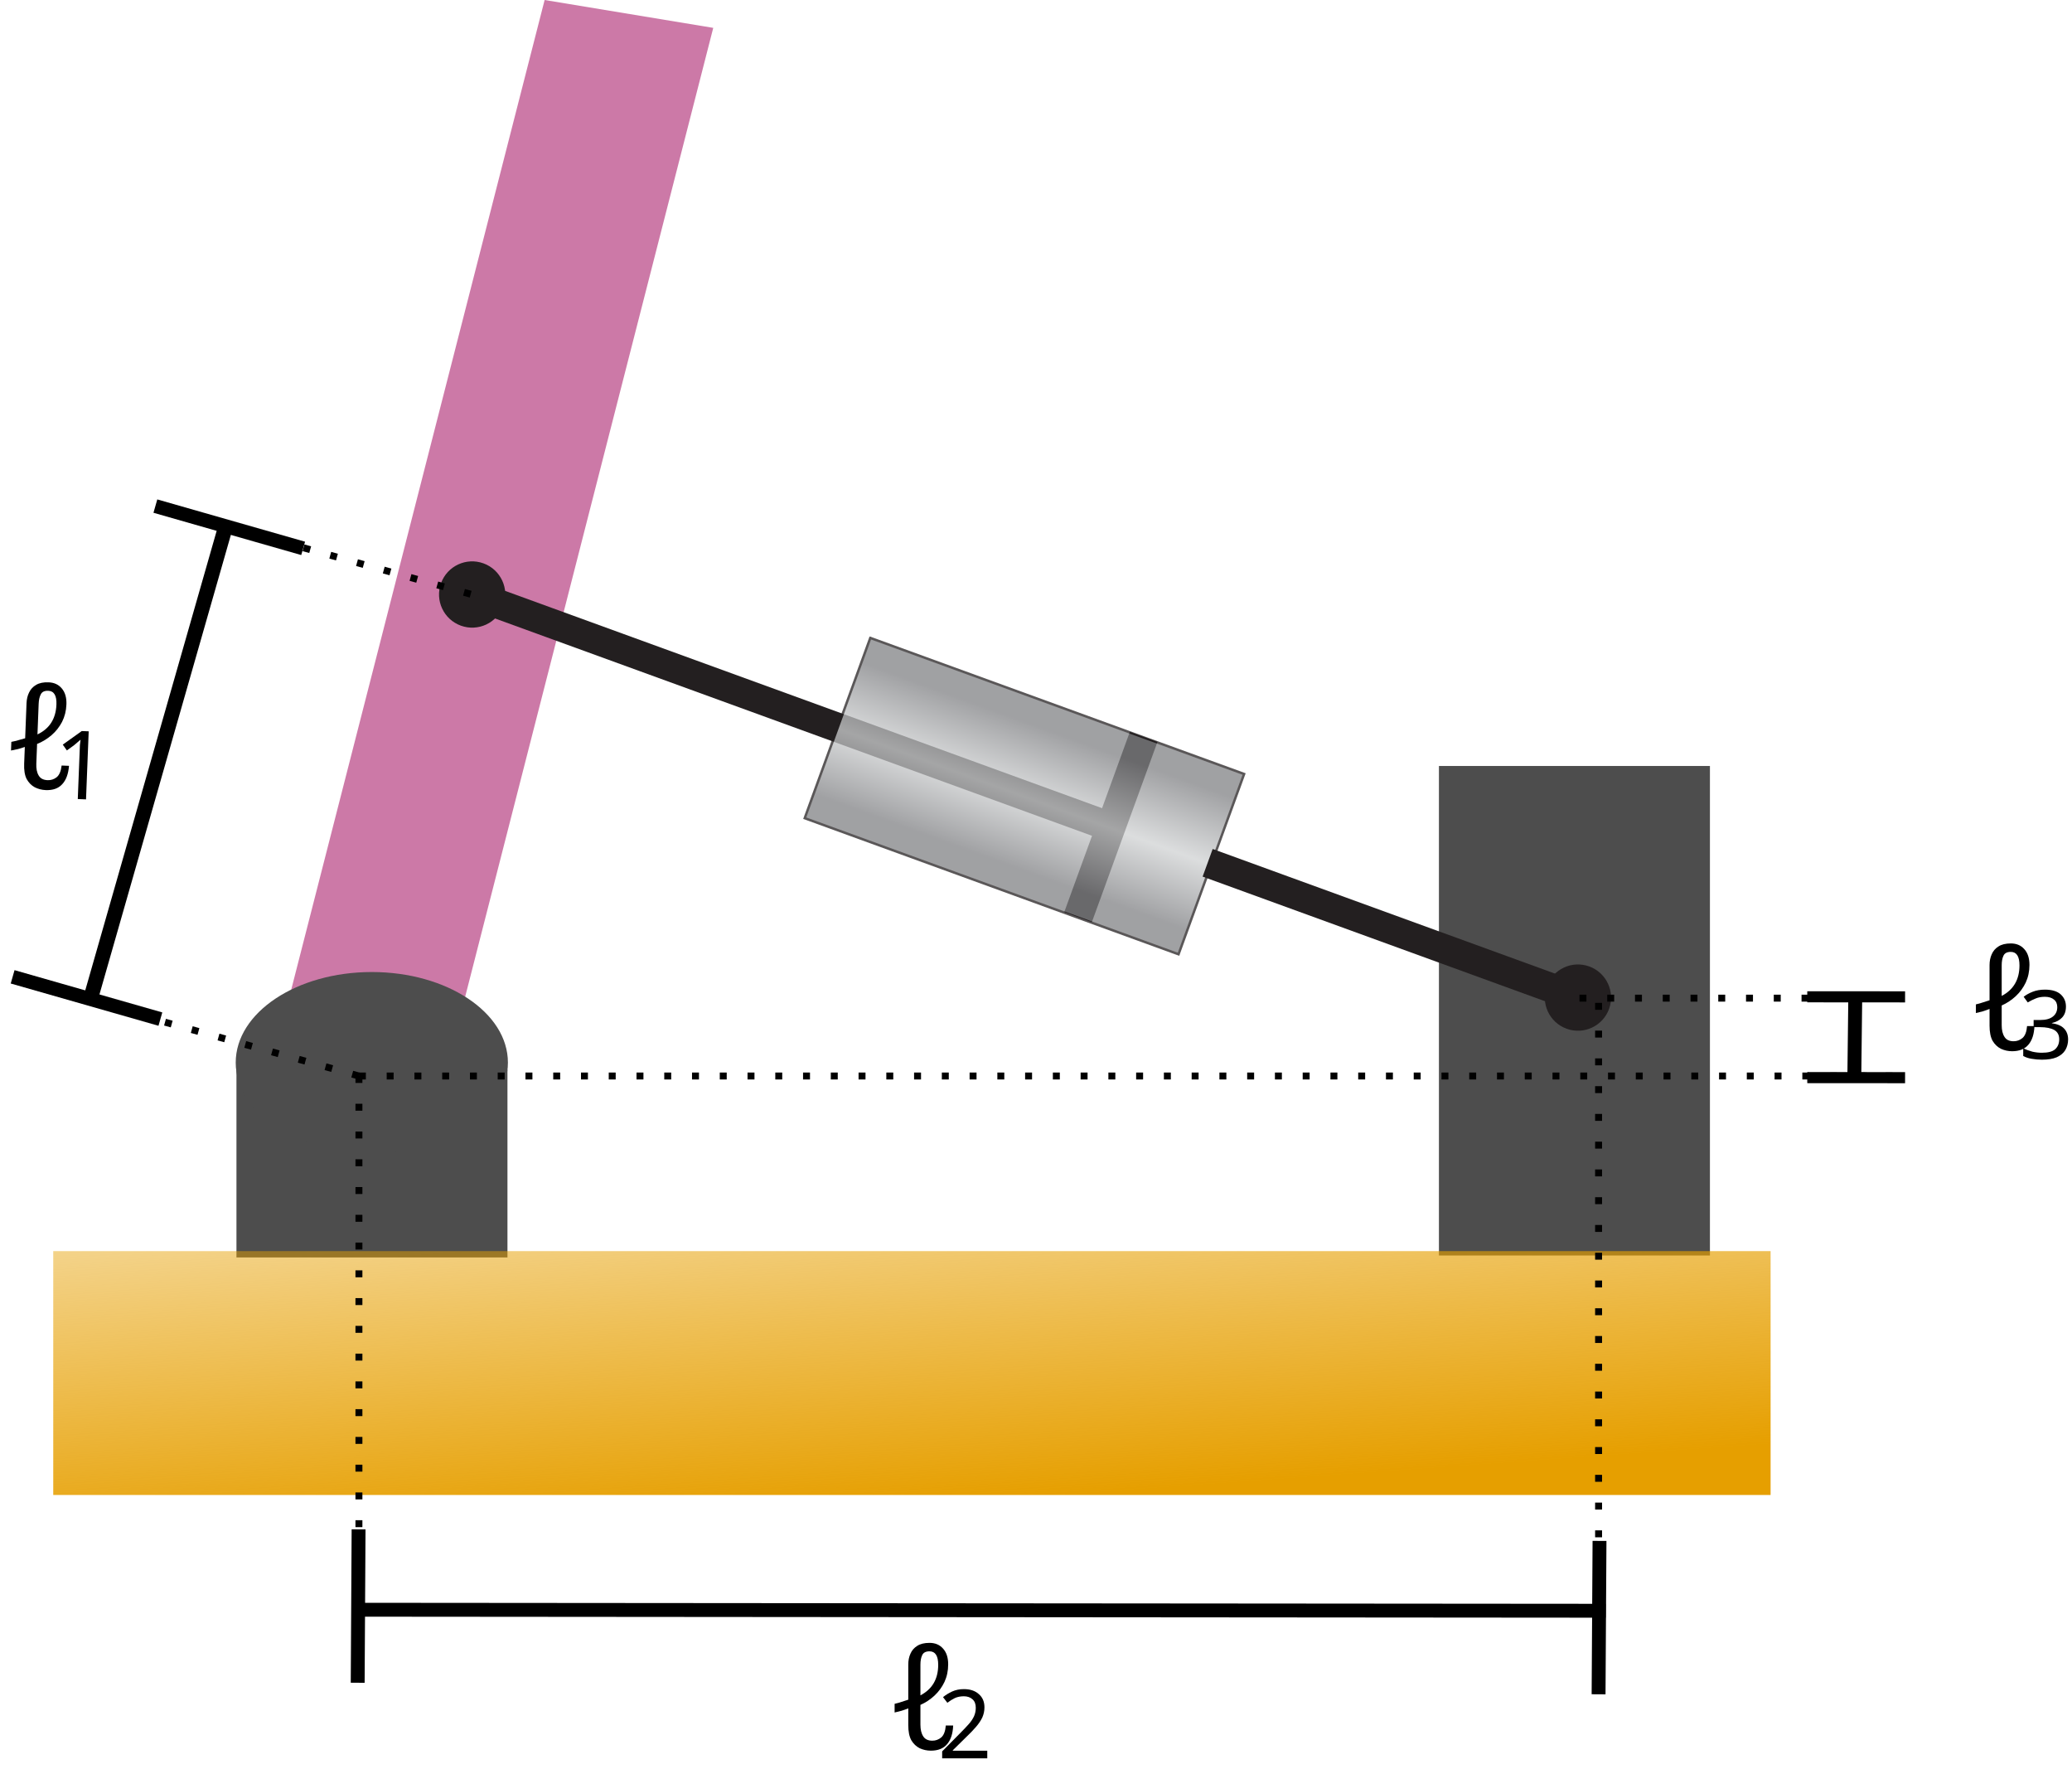
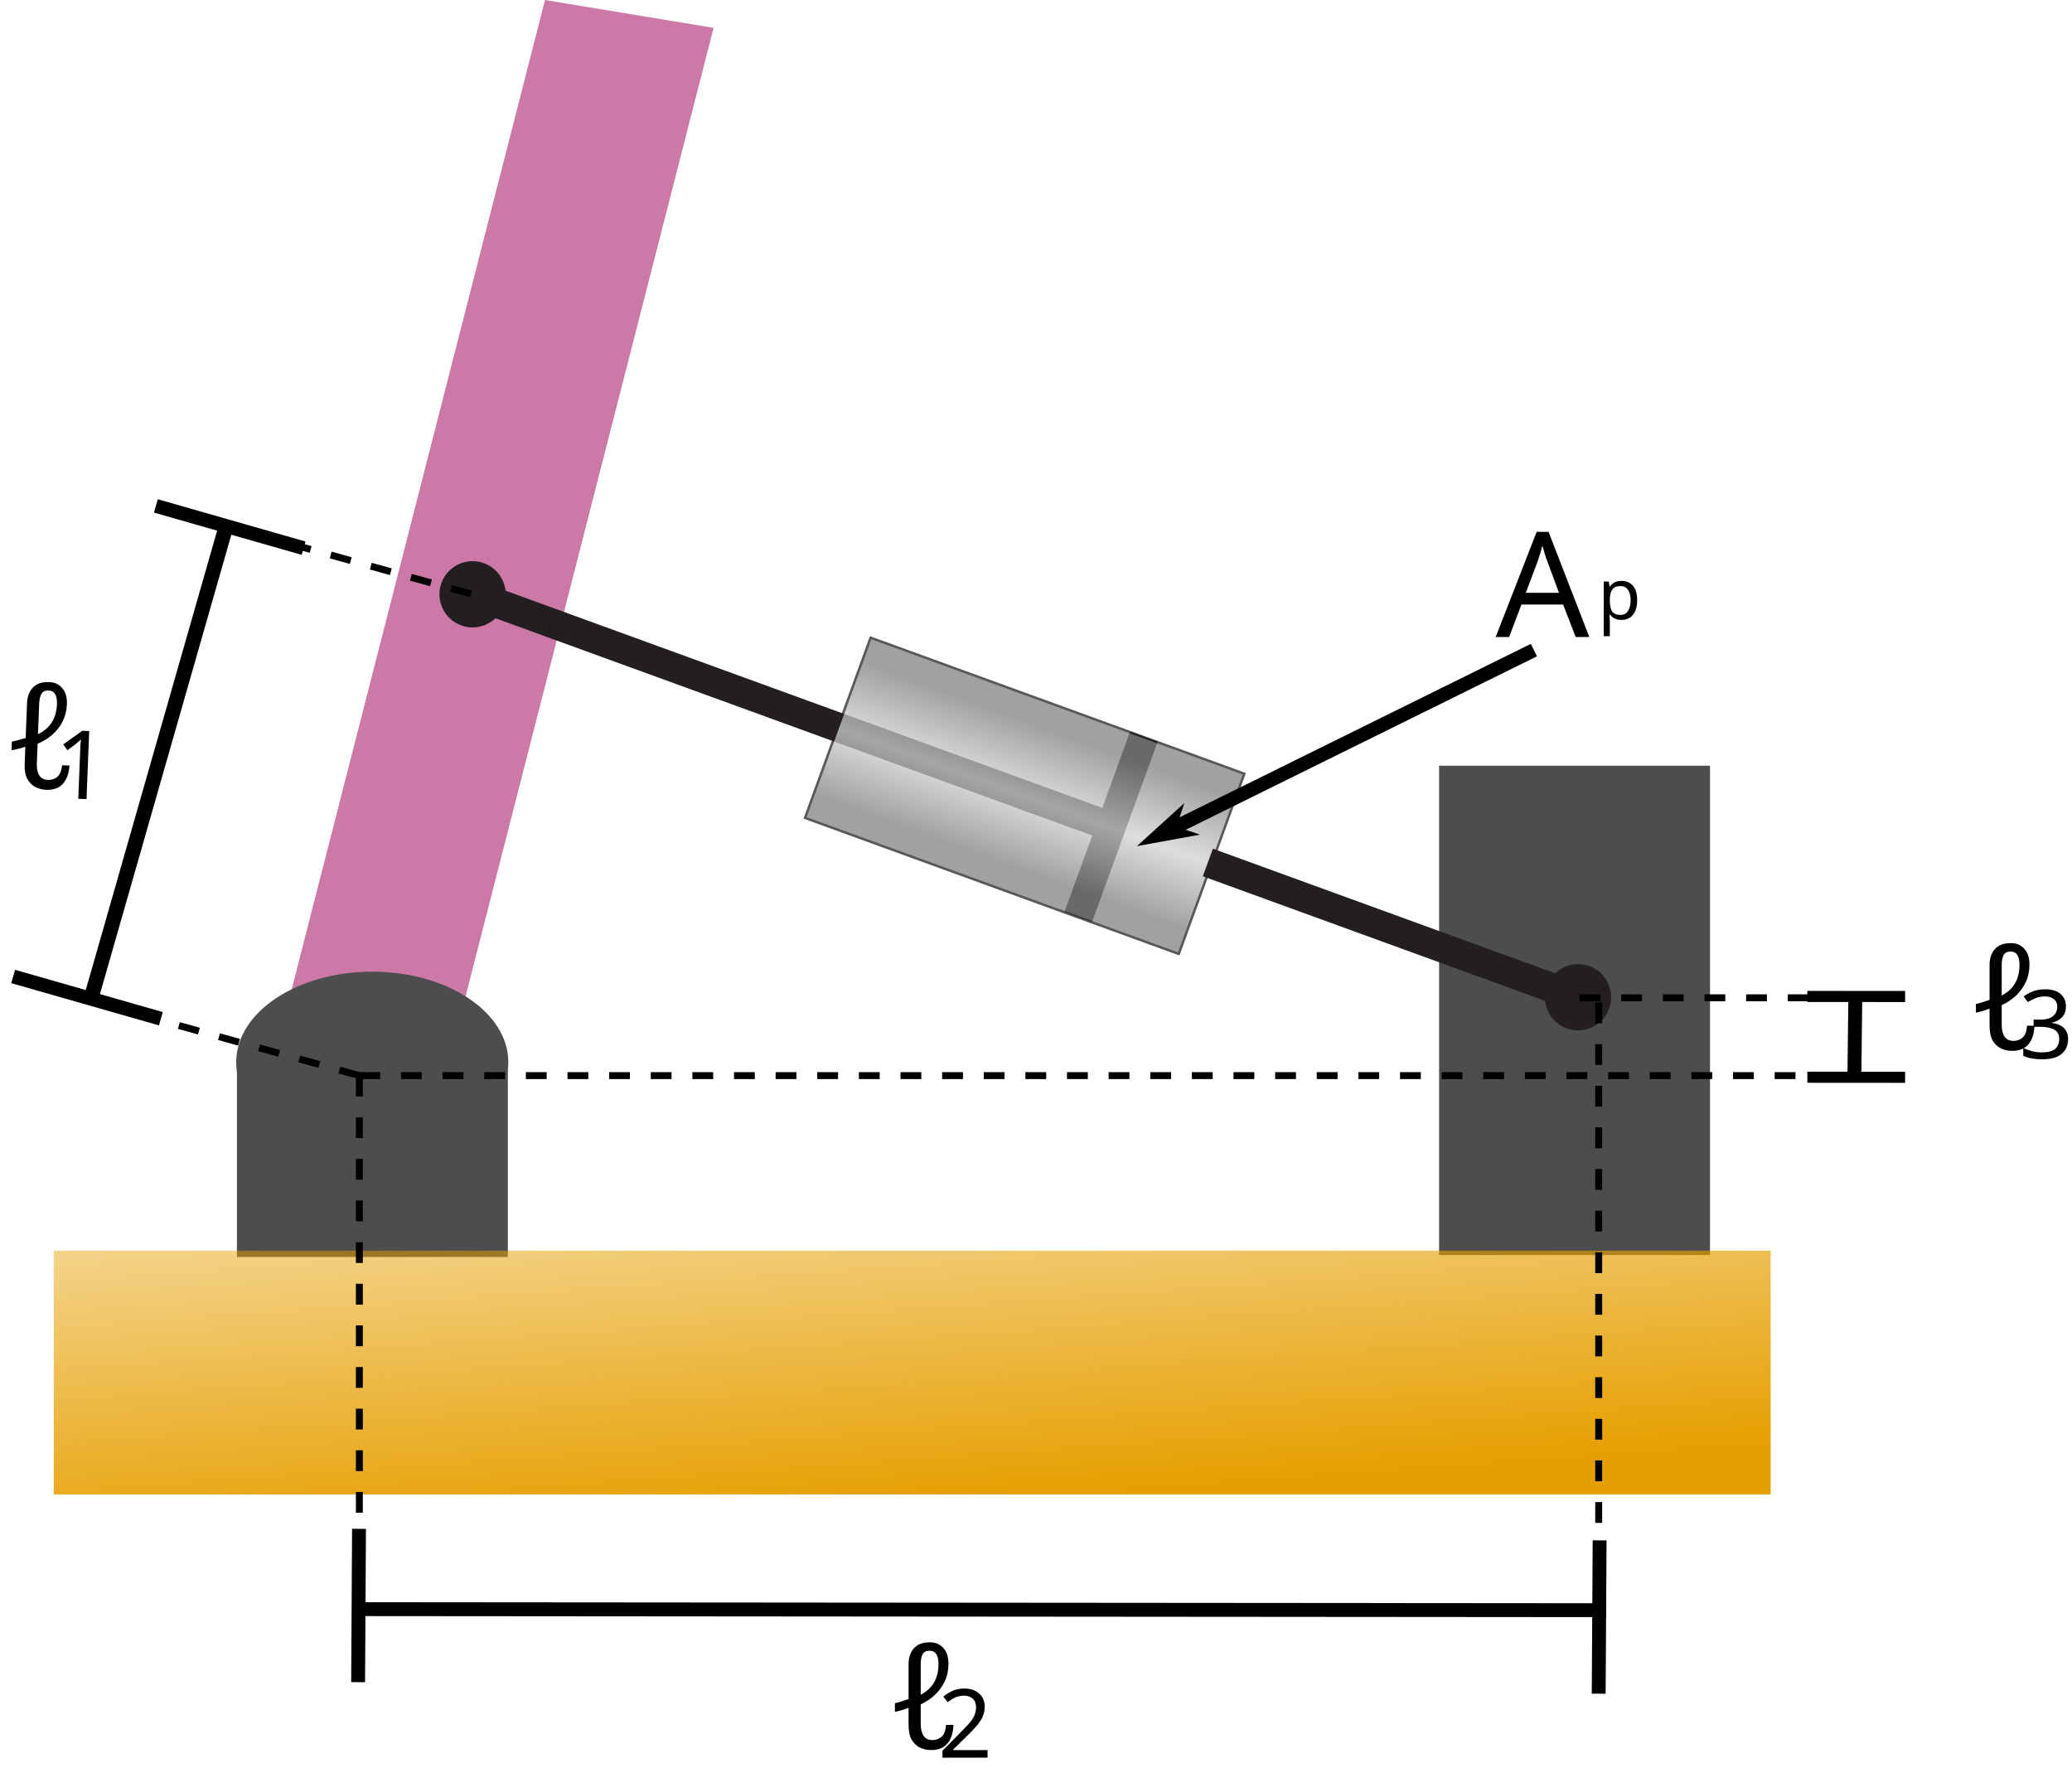
- <svg xmlns="http://www.w3.org/2000/svg" xmlns:xlink="http://www.w3.org/1999/xlink" width="149.291mm" height="127.404mm" viewBox="0 0 149.291 127.404" version="1.1" id="svg989">
+ <svg xmlns="http://www.w3.org/2000/svg" xmlns:xlink="http://www.w3.org/1999/xlink" width="149.329mm" height="127.404mm" viewBox="0 0 149.329 127.404" version="1.1" id="svg989">
  <defs id="defs986">
+     <marker style="overflow:visible" id="Arrow1Mend" refX="0" refY="0" orient="auto">
+       <path transform="matrix(-0.4,0,0,-0.4,-4,0)" style="fill:context-stroke;fill-rule:evenodd;stroke:context-stroke;stroke-width:1pt" d="M 0,0 5,-5 -12.5,0 5,5 Z" id="path15139" />
+     </marker>
    <clipPath clipPathUnits="userSpaceOnUse" id="clipPath16">
      <path d="M 0,278.461 H 366.637 V 0 H 0 Z" id="path14" />
    </clipPath>
    <clipPath clipPathUnits="userSpaceOnUse" id="clipPath172-5">
      <path d="M 0,278.461 H 366.637 V 0 H 0 Z" id="path170-6" />
    </clipPath>
    <clipPath clipPathUnits="userSpaceOnUse" id="clipPath194-2">
      <path d="m 179.81,143.458 h 90.383 V 78.222 H 179.81 Z" id="path192-9" />
    </clipPath>
    <linearGradient x1="0" y1="0" x2="1" y2="0" gradientUnits="userSpaceOnUse" gradientTransform="matrix(13.3969,36.8076,346.9898,-126.2942,218.3031,92.43597)" spreadMethod="pad" id="linearGradient210">
      <stop style="stop-opacity:1;stop-color:#808184" offset="0" id="stop200" />
      <stop style="stop-opacity:1;stop-color:#808184" offset="0.131" id="stop202" />
      <stop style="stop-opacity:1;stop-color:#d0d2d3" offset="0.497" id="stop204" />
      <stop style="stop-opacity:1;stop-color:#808184" offset="0.868" id="stop206" />
      <stop style="stop-opacity:1;stop-color:#808184" offset="1" id="stop208" />
    </linearGradient>
    <marker style="overflow:visible" id="Arrow1Send" refX="0" refY="0" orient="auto">
      <path transform="matrix(-0.2,0,0,-0.2,-1.2,0)" style="fill:context-stroke;fill-rule:evenodd;stroke:context-stroke;stroke-width:1pt" d="M 0,0 5,-5 -12.5,0 5,5 Z" id="path121677" />
    </marker>
    <marker style="overflow:visible" id="Arrow1Send-3" refX="0" refY="0" orient="auto">
      <path transform="matrix(-0.2,0,0,-0.2,-1.2,0)" style="fill:context-stroke;fill-rule:evenodd;stroke:context-stroke;stroke-width:1pt" d="M 0,0 5,-5 -12.5,0 5,5 Z" id="path121677-6" />
    </marker>
    <linearGradient xlink:href="#linearGradient65182" id="linearGradient65184" x1="288.592" y1="236.877" x2="285.712" y2="194.718" gradientUnits="userSpaceOnUse" gradientTransform="matrix(0.9500291,0,0,1,-191.5032,-40.98913)" />
    <linearGradient id="linearGradient65182">
      <stop style="stop-color:#e69f00;stop-opacity:1;" offset="0" id="stop65178" />
      <stop style="stop-color:#e69f00;stop-opacity:0;" offset="1" id="stop65180" />
    </linearGradient>
    <marker style="overflow:visible" id="Arrow1Send-3-6-1" refX="0" refY="0" orient="auto">
      <path transform="matrix(-0.2,0,0,-0.2,-1.2,0)" style="fill:context-stroke;fill-rule:evenodd;stroke:context-stroke;stroke-width:1pt" d="M 0,0 5,-5 -12.5,0 5,5 Z" id="path121677-6-2-8" />
    </marker>
    <marker style="overflow:visible" id="Arrow1Send-3-6" refX="0" refY="0" orient="auto">
      <path transform="matrix(-0.2,0,0,-0.2,-1.2,0)" style="fill:context-stroke;fill-rule:evenodd;stroke:context-stroke;stroke-width:1pt" d="M 0,0 5,-5 -12.5,0 5,5 Z" id="path121677-6-2" />
    </marker>
    <marker style="overflow:visible" id="marker1082" refX="0" refY="0" orient="auto">
      <path transform="matrix(-0.2,0,0,-0.2,-1.2,0)" style="fill:context-stroke;fill-rule:evenodd;stroke:context-stroke;stroke-width:1pt" d="M 0,0 5,-5 -12.5,0 5,5 Z" id="path1080" />
    </marker>
    <clipPath clipPathUnits="userSpaceOnUse" id="clipPath294-7">
      <path d="M 0,278.461 H 366.637 V 0 H 0 Z" id="path292-9" />
    </clipPath>
  </defs>
-   <g id="layer1" transform="translate(-14.02977,-87.58528)">
+   <g id="layer1" transform="translate(-13.99202,-87.58528)">
    <rect style="fill:#cc79a7;fill-opacity:1;stroke:none;stroke-width:2.297;stroke-linejoin:round;paint-order:markers fill stroke" id="rect2252" width="12.314" height="81.874" x="73.613" y="78.024" transform="matrix(0.9866223,0.1630228,-0.2480913,0.9687366,0,0)" />
    <rect style="fill:#4d4d4d;fill-opacity:1;stroke:none;stroke-width:1.506;stroke-linejoin:round;paint-order:markers fill stroke" id="rect2322-3" width="19.526" height="13.527" x="31.067" y="164.642" />
    <ellipse style="fill:#4d4d4d;fill-opacity:1;stroke:none;stroke-width:1.9;stroke-linejoin:round;paint-order:markers fill stroke" id="path2276-6" cx="40.82" cy="164.133" rx="9.806" ry="6.525" />
    <rect style="fill:#4d4d4d;fill-opacity:1;stroke:none;stroke-width:2;stroke-linejoin:round;stroke-miterlimit:4;stroke-dasharray:none;paint-order:markers fill stroke" id="rect2322-3-3" width="19.526" height="35.263" x="117.707" y="142.765" />
    <g id="g429343-7" transform="translate(27.64207,-16.00342)" style="fill:#000000;stroke:#000000;stroke-opacity:1">
      <g id="g168" clip-path="url(#clipPath172-5)" transform="matrix(0.3527778,0,0,-0.3527778,-19.17684,200.0392)">
        <g id="g176" transform="translate(111.8912,152.1192)">
          <path d="M 0,0 130.763,-47.594" style="fill:none;stroke:#231f20;stroke-width:6;stroke-linecap:butt;stroke-linejoin:miter;stroke-miterlimit:10;stroke-dasharray:none;stroke-opacity:1" id="path178" />
        </g>
        <g id="g180" transform="translate(109.8945,145.644)">
          <path d="m 0,0 c -3.512,1.278 -5.323,5.162 -4.045,8.674 1.278,3.512 5.162,5.323 8.674,4.045 C 8.141,11.441 9.952,7.557 8.674,4.045 7.396,0.533 3.512,-1.278 0,0" style="fill:#231f20;fill-opacity:1;fill-rule:nonzero;stroke:none" id="path182" />
        </g>
        <g id="g184" transform="translate(249.3522,122.9294)">
          <path d="M 0,0 -13.397,-36.808" style="fill:none;stroke:#231f20;stroke-width:6;stroke-linecap:butt;stroke-linejoin:miter;stroke-miterlimit:10;stroke-dasharray:none;stroke-opacity:1" id="path186" />
        </g>
        <g id="g188">
          <g id="g190" />
          <g id="g228">
            <g clip-path="url(#clipPath194-2)" opacity="0.75" id="g226">
              <g id="g220">
                <g id="g218">
                  <g id="g216">
                    <g id="g214">
                      <path d="m 256.475,78.542 -76.344,27.788 13.397,36.807 76.344,-27.787 z" style="fill:url(#linearGradient210);stroke:none" id="path212" />
                    </g>
                  </g>
                </g>
              </g>
              <g transform="translate(256.4755,78.5423)" id="g224">
                <path d="M 0,0 -76.345,27.787 -62.948,64.595 13.397,36.808 Z" style="fill:none;stroke:#231f20;stroke-width:0.5;stroke-linecap:butt;stroke-linejoin:miter;stroke-miterlimit:10;stroke-dasharray:none;stroke-opacity:1" id="path222" />
              </g>
            </g>
          </g>
        </g>
        <g id="g230" transform="translate(338.3695,69.5773)">
          <path d="M 0,0 -75.945,27.642" style="fill:none;stroke:#231f20;stroke-width:6;stroke-linecap:butt;stroke-linejoin:miter;stroke-miterlimit:10;stroke-dasharray:none;stroke-opacity:1" id="path232" />
        </g>
        <g id="g234" transform="translate(340.3662,76.0525)">
          <path d="m 0,0 c 3.512,-1.278 5.323,-5.162 4.045,-8.674 -1.278,-3.512 -5.163,-5.323 -8.674,-4.045 -3.512,1.278 -5.323,5.162 -4.045,8.674 C -7.396,-0.533 -3.512,1.278 0,0" style="fill:#231f20;fill-opacity:1;fill-rule:nonzero;stroke:none" id="path236" />
        </g>
      </g>
    </g>
    <rect style="fill:url(#linearGradient65184);fill-opacity:1;stroke:none;stroke-width:1.778;stroke-linejoin:round;stroke-miterlimit:4;stroke-dasharray:none;stroke-opacity:1;paint-order:markers fill stroke" id="rect64344" width="123.738" height="17.567" x="17.866" y="177.713" />
    <path style="fill:none;stroke:#000000;stroke-width:1.064;stroke-linecap:butt;stroke-linejoin:miter;stroke-miterlimit:4;stroke-dasharray:none;stroke-opacity:1" d="m 20.541,159.575 9.644,-33.716" id="path3475" />
    <path style="fill:none;stroke:#000000;stroke-width:1;stroke-linecap:butt;stroke-linejoin:miter;stroke-miterlimit:4;stroke-dasharray:none;stroke-opacity:1" d="M 35.872,127.089 25.225,124.043" id="path3475-3" />
    <path style="fill:none;stroke:#000000;stroke-width:1;stroke-linecap:butt;stroke-linejoin:miter;stroke-miterlimit:4;stroke-dasharray:none;stroke-opacity:1" d="M 25.586,160.999 14.94,157.954" id="path3475-3-6" />
    <path style="fill:none;stroke:#000000;stroke-width:1;stroke-linecap:butt;stroke-linejoin:miter;stroke-miterlimit:4;stroke-dasharray:none;stroke-opacity:1" d="m 39.74,203.547 89.981,0.073" id="path3475-7" />
    <path style="fill:none;stroke:#000000;stroke-width:1;stroke-linecap:butt;stroke-linejoin:miter;stroke-miterlimit:4;stroke-dasharray:none;stroke-opacity:1" d="m 129.21,209.638 0.067,-11.049" id="path3475-3-5" />
    <path style="fill:none;stroke:#000000;stroke-width:1;stroke-linecap:butt;stroke-linejoin:miter;stroke-miterlimit:4;stroke-dasharray:none;stroke-opacity:1" d="m 39.802,208.807 0.064,-11.05" id="path3475-3-6-3" />
    <path style="fill:none;stroke:#000000;stroke-width:1.001;stroke-linecap:butt;stroke-linejoin:miter;stroke-miterlimit:4;stroke-dasharray:none;stroke-opacity:1" d="m 147.709,159.047 -0.073,6.201" id="path3475-7-5" />
    <path style="fill:none;stroke:#000000;stroke-width:0.799;stroke-linecap:butt;stroke-linejoin:miter;stroke-miterlimit:4;stroke-dasharray:none;stroke-opacity:1" d="m 144.246,165.213 7.048,0.005" id="path3475-3-5-6" />
    <text xml:space="preserve" style="font-style:normal;font-weight:normal;font-size:10.583px;line-height:1.25;font-family:sans-serif;fill:#000000;fill-opacity:1;stroke:none;stroke-width:0.265" x="77.909" y="200.36" id="text19297">
      <tspan id="tspan19295" style="stroke-width:0.265" x="77.909" y="200.36" />
      <tspan style="stroke-width:0.265" id="tspan19299" x="77.909" y="213.589">ℓ</tspan>
    </text>
    <text xml:space="preserve" style="font-style:normal;font-weight:normal;font-size:10.583px;line-height:1.25;font-family:sans-serif;fill:#000000;fill-opacity:1;stroke:none;stroke-width:0.265" x="81.586" y="212.873" id="text71151">
      <tspan id="tspan71149" style="font-size:65%;baseline-shift:sub;stroke-width:0.265" x="81.586" y="212.873">2</tspan>
    </text>
    <text xml:space="preserve" style="font-style:normal;font-weight:normal;font-size:10.583px;line-height:1.25;font-family:sans-serif;fill:#000000;fill-opacity:1;stroke:none;stroke-width:0.265" x="19.79" y="130.375" id="text19297-6" transform="rotate(2.247877)">
      <tspan id="tspan19295-0" style="stroke-width:0.265" x="19.79" y="130.375" />
      <tspan style="stroke-width:0.265" id="tspan19299-6" x="19.79" y="143.604">ℓ</tspan>
    </text>
    <text xml:space="preserve" style="font-style:normal;font-weight:normal;font-size:10.583px;line-height:1.25;font-family:sans-serif;fill:#000000;fill-opacity:1;stroke:none;stroke-width:0.265" x="23.467" y="142.888" id="text71151-2" transform="rotate(2.247877)">
      <tspan id="tspan71149-6" style="font-size:65%;baseline-shift:sub;stroke-width:0.265" x="23.467" y="142.888">1</tspan>
    </text>
    <g id="g76815" transform="translate(-8.010212,-69.76444)">
      <text xml:space="preserve" style="font-style:normal;font-weight:normal;font-size:10.583px;line-height:1.25;font-family:sans-serif;fill:#000000;fill-opacity:1;stroke:none;stroke-width:0.265" x="163.828" y="219.739" id="text19297-9">
        <tspan id="tspan19295-1" style="stroke-width:0.265" x="163.828" y="219.739" />
        <tspan style="stroke-width:0.265" id="tspan19299-2" x="163.828" y="232.968">ℓ</tspan>
      </text>
      <text xml:space="preserve" style="font-style:normal;font-weight:normal;font-size:10.583px;line-height:1.25;font-family:sans-serif;fill:#000000;fill-opacity:1;stroke:none;stroke-width:0.265" x="167.505" y="232.253" id="text71151-7">
        <tspan id="tspan71149-0" style="font-size:65%;baseline-shift:sub;stroke-width:0.265" x="167.505" y="232.253">3</tspan>
      </text>
    </g>
    <path style="fill:none;stroke:#000000;stroke-width:0.799;stroke-linecap:butt;stroke-linejoin:miter;stroke-miterlimit:4;stroke-dasharray:none;stroke-opacity:1" d="m 144.246,159.392 7.048,0.005" id="path3475-3-5-6-9" />
-     <path style="fill:none;stroke:#000000;stroke-width:0.5;stroke-linecap:butt;stroke-linejoin:miter;stroke-miterlimit:4;stroke-dasharray:0.5,1.5;stroke-dashoffset:0;stroke-opacity:1" d="M 39.891,165.098 H 150.483" id="path112856" />
-     <path style="fill:none;stroke:#000000;stroke-width:0.5;stroke-linecap:butt;stroke-linejoin:miter;stroke-miterlimit:4;stroke-dasharray:0.5,1.5;stroke-dashoffset:0;stroke-opacity:1" d="m 127.834,159.49 h 23.495" id="path112856-1" />
-     <path style="fill:none;stroke:#000000;stroke-width:0.5;stroke-linecap:butt;stroke-linejoin:miter;stroke-miterlimit:4;stroke-dasharray:0.5,1.5;stroke-dashoffset:0;stroke-opacity:1" d="m 39.891,165.098 v 43.483" id="path112856-8" />
-     <path style="fill:none;stroke:#000000;stroke-width:0.5;stroke-linecap:butt;stroke-linejoin:miter;stroke-miterlimit:4;stroke-dasharray:0.5,1.5;stroke-dashoffset:0;stroke-opacity:1" d="m 129.21,159.829 v 49.809" id="path112856-8-7" />
-     <path style="fill:none;stroke:#000000;stroke-width:0.5;stroke-linecap:butt;stroke-linejoin:miter;stroke-miterlimit:4;stroke-dasharray:0.5,1.5;stroke-dashoffset:0;stroke-opacity:1" d="M 39.891,165.098 15.877,158.434" id="path112856-8-9" />
-     <path style="fill:none;stroke:#000000;stroke-width:0.5;stroke-linecap:butt;stroke-linejoin:miter;stroke-miterlimit:4;stroke-dasharray:0.5,1.5;stroke-dashoffset:0;stroke-opacity:1" d="M 47.943,130.389 25.715,124.221" id="path112856-8-9-2" />
+     <path style="fill:none;stroke:#000000;stroke-width:0.5;stroke-linecap:butt;stroke-linejoin:miter;stroke-miterlimit:4;stroke-dasharray:1.5,1.5;stroke-dashoffset:0;stroke-opacity:1" d="M 39.891,165.098 H 150.483" id="path112856" />
+     <path style="fill:none;stroke:#000000;stroke-width:0.5;stroke-linecap:butt;stroke-linejoin:miter;stroke-miterlimit:4;stroke-dasharray:1.5,1.5;stroke-dashoffset:0;stroke-opacity:1" d="m 127.834,159.49 h 23.495" id="path112856-1" />
+     <path style="fill:none;stroke:#000000;stroke-width:0.5;stroke-linecap:butt;stroke-linejoin:miter;stroke-miterlimit:4;stroke-dasharray:1.5,1.5;stroke-dashoffset:0;stroke-opacity:1" d="m 39.891,165.098 v 43.483" id="path112856-8" />
+     <path style="fill:none;stroke:#000000;stroke-width:0.5;stroke-linecap:butt;stroke-linejoin:miter;stroke-miterlimit:4;stroke-dasharray:1.5,1.5;stroke-dashoffset:0;stroke-opacity:1" d="m 129.21,159.829 v 49.809" id="path112856-8-7" />
+     <path style="fill:none;stroke:#000000;stroke-width:0.5;stroke-linecap:butt;stroke-linejoin:miter;stroke-miterlimit:4;stroke-dasharray:1.5,1.5;stroke-dashoffset:0;stroke-opacity:1" d="M 39.891,165.098 15.877,158.434" id="path112856-8-9" />
+     <path style="fill:none;stroke:#000000;stroke-width:0.5;stroke-linecap:butt;stroke-linejoin:miter;stroke-miterlimit:4;stroke-dasharray:1.5,1.5;stroke-dashoffset:0;stroke-opacity:1" d="M 47.943,130.389 25.715,124.221" id="path112856-8-9-2" />
+     <text xml:space="preserve" style="font-style:normal;font-weight:normal;font-size:10.583px;line-height:1.25;font-family:sans-serif;fill:#000000;fill-opacity:1;stroke:none;stroke-width:0.265" x="121.785" y="133.494" id="text2427">
+       <tspan id="tspan2425" style="stroke-width:0.265" x="121.785" y="133.494">A</tspan>
+     </text>
+     <text xml:space="preserve" style="font-style:normal;font-weight:normal;font-size:65%;line-height:1.25;font-family:sans-serif;baseline-shift:sub;fill:#000000;fill-opacity:1;stroke:none;stroke-width:0.265" x="129.135" y="129.638" id="text6479">
+       <tspan id="tspan6477" style="font-size:65%;baseline-shift:sub;stroke-width:0.265" x="129.135" y="129.638">p</tspan>
+     </text>
+     <path style="fill:none;stroke:#000000;stroke-width:1;stroke-linecap:butt;stroke-linejoin:miter;stroke-miterlimit:4;stroke-dasharray:none;stroke-opacity:1;marker-end:url(#Arrow1Send)" d="M 124.54,134.433 97.532,147.77" id="path15048" />
  </g>
</svg>
